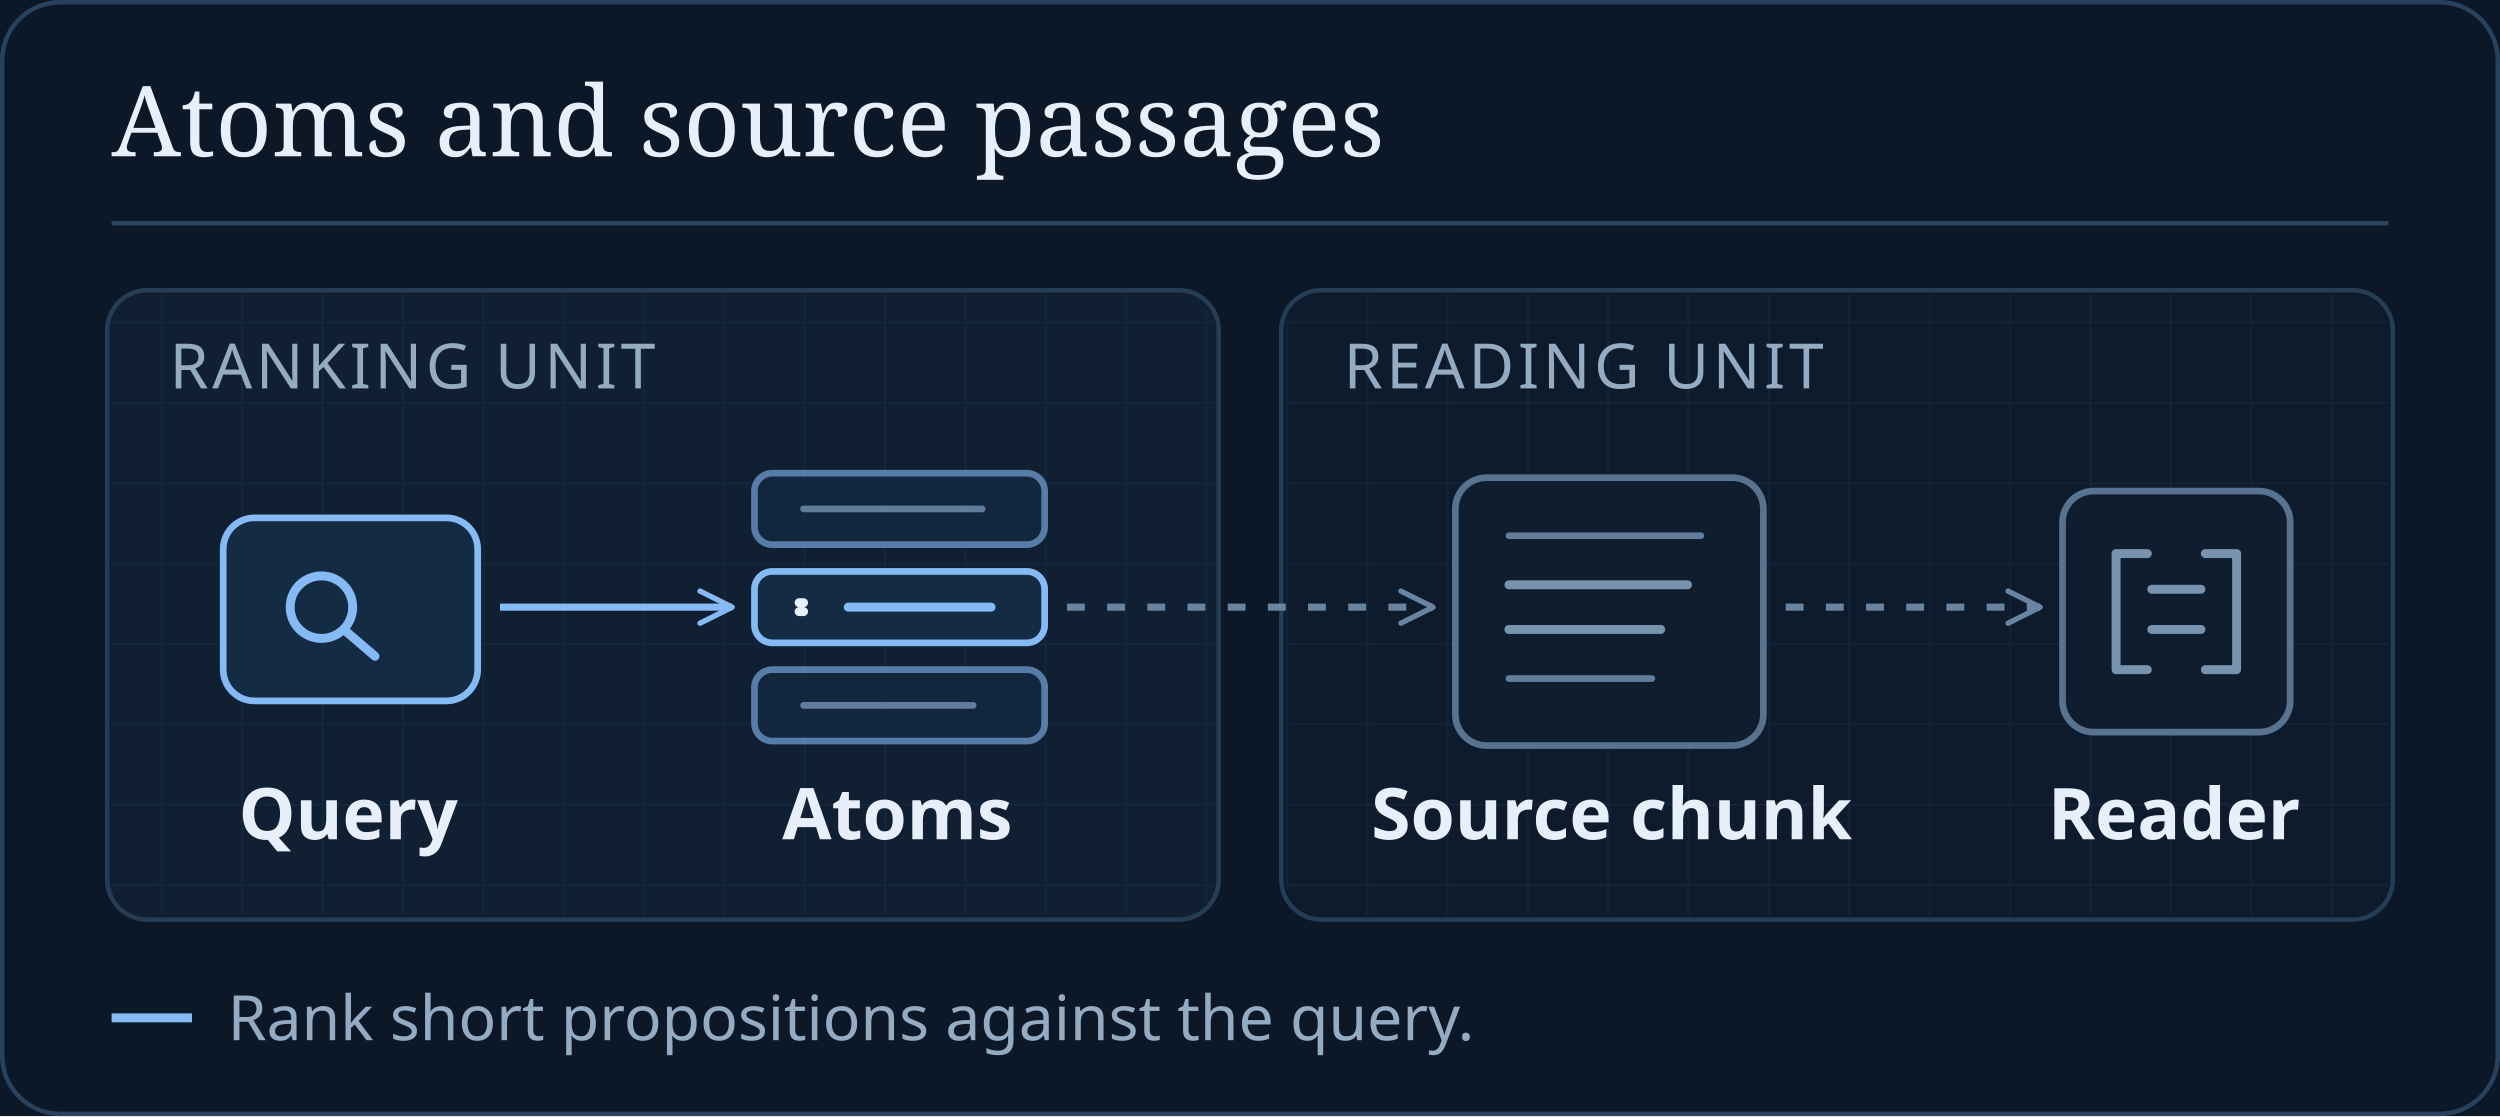
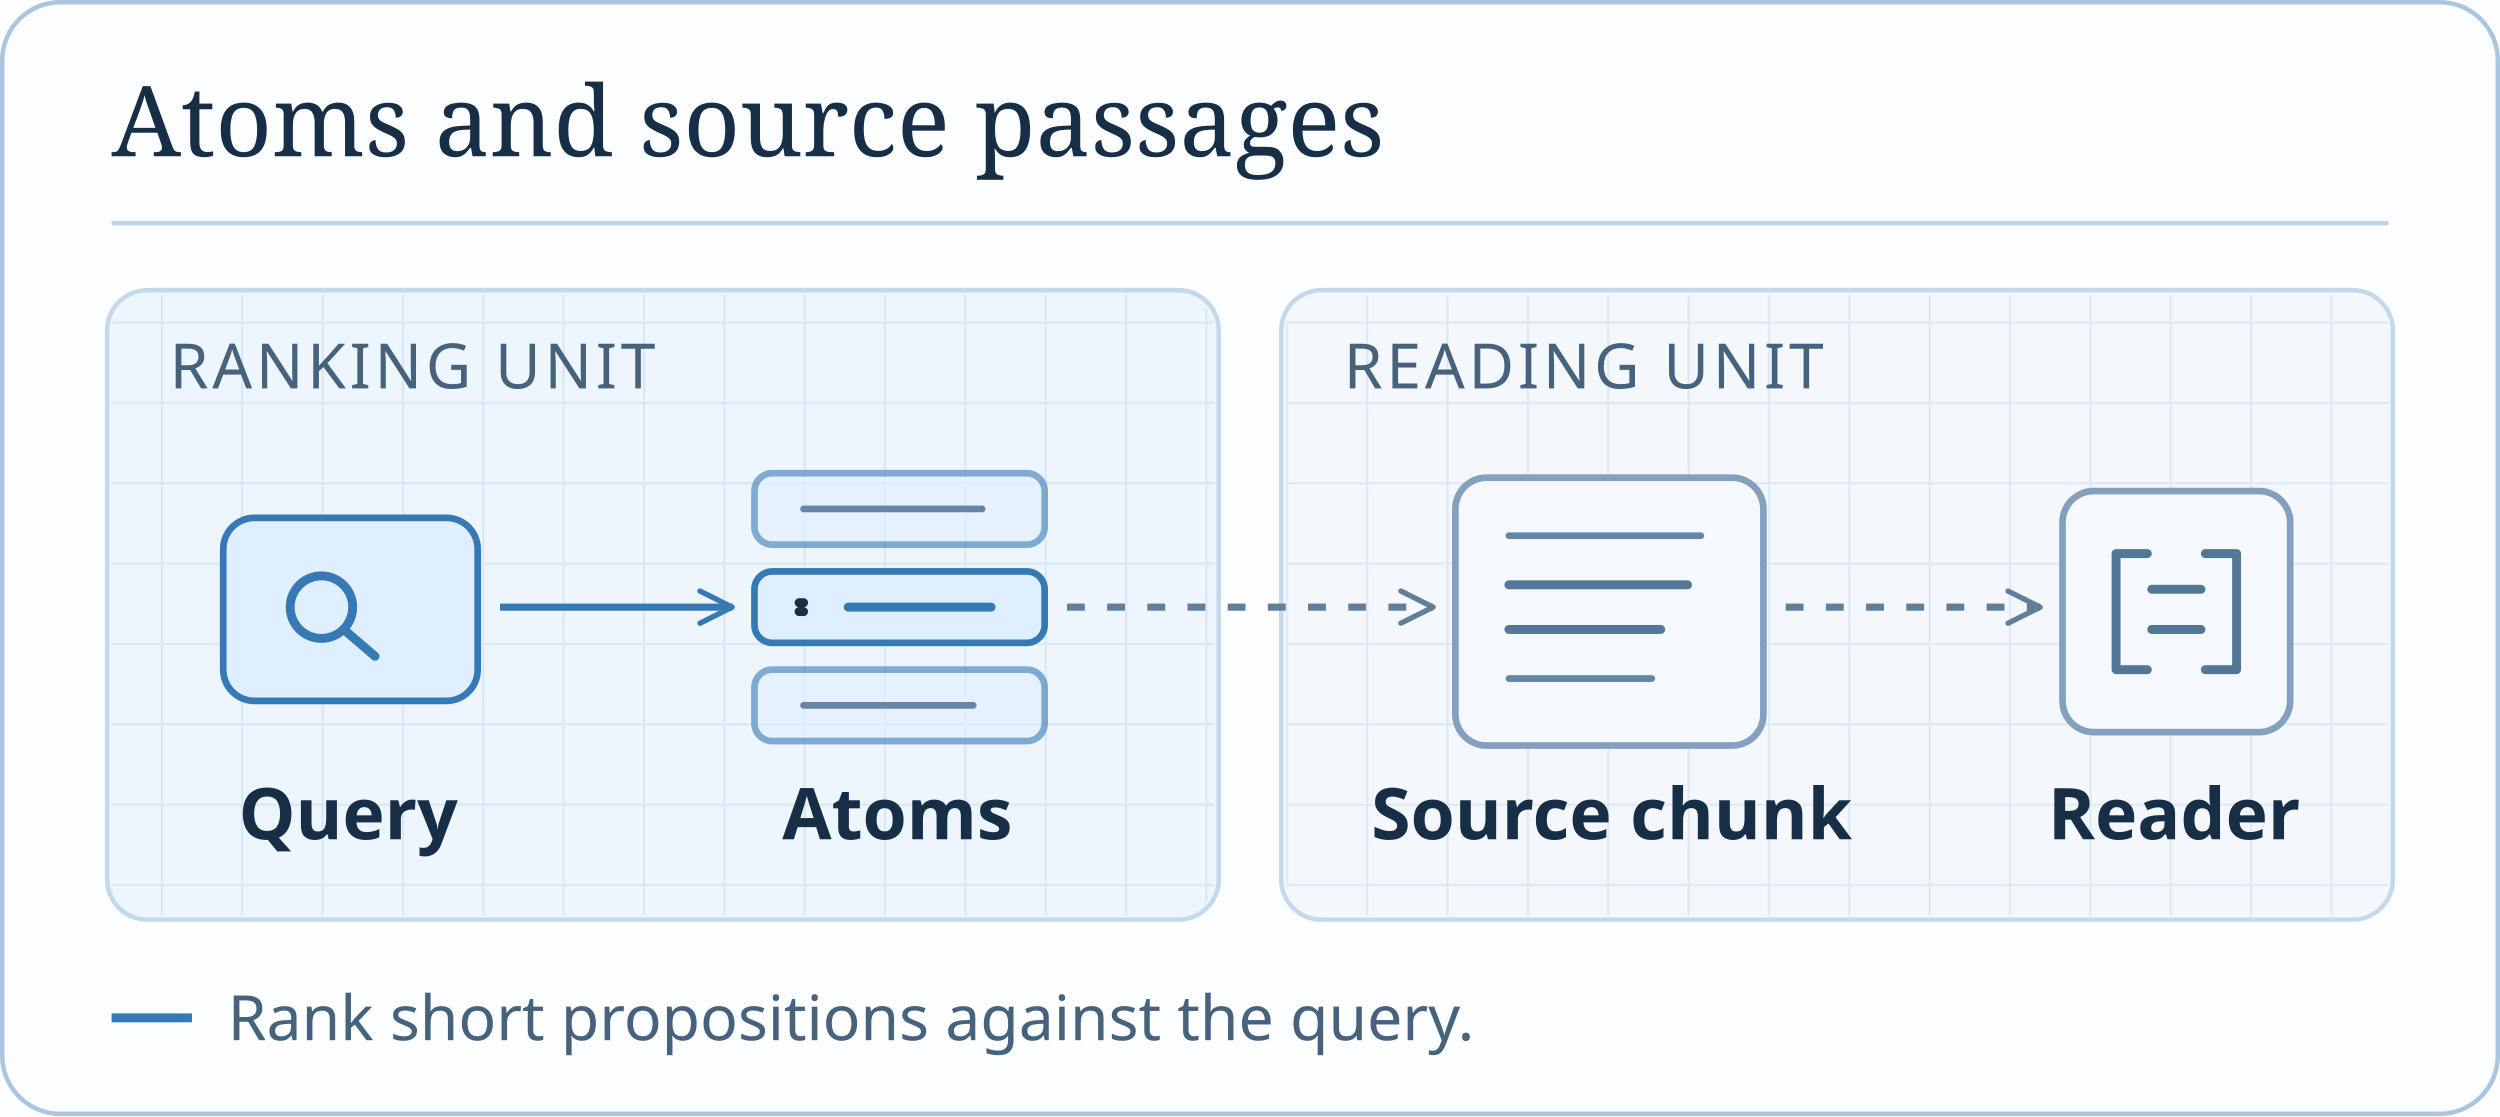
<svg xmlns="http://www.w3.org/2000/svg" viewBox="0 0 560 250" data-active-step="1" role="img" aria-labelledby="atom-title atom-desc">
  <defs>
    <pattern id="atom-grid" width="18" height="18" patternUnits="userSpaceOnUse">
-       <path d="M18 0H0V18" fill="none" stroke="#20354e" stroke-opacity=".33" />
+       <path d="M18 0H0V18" fill="none" stroke="#b8cde4" stroke-opacity=".33" />
    </pattern>
    <marker id="atom-arrow" viewBox="0 0 8 8" refX="7" refY="4" markerWidth="6" markerHeight="6" orient="auto-start-reverse">
      <path d="M1 1l6 3-6 3" fill="none" stroke="context-stroke" stroke-linecap="round" stroke-linejoin="round" />
    </marker>
  </defs>
  <style>
-     text { font-family: system-ui, sans-serif; fill: #e7f0fa; }
+     text { font-family: system-ui, sans-serif; fill: #172e47; }
    .heading { font: 22px Georgia, serif; }
-     .band-label { fill: #95abc2; font-size: 14px; letter-spacing: .06em; }
+     .band-label { fill: #46627c; font-size: 14px; letter-spacing: .06em; }
    .node-label { font-size: 16px; font-weight: 560; }
-     .path-note { fill: #95abc2; font-size: 14px; }
-     .rank-box, .source-box, .reader-box { fill: #101d2e; stroke: #58738f; stroke-width: 1.5; }
-     .rank-ink, .source-ink, .reader-ink { fill: none; stroke: #7893ae; stroke-width: 2; stroke-linecap: round; stroke-linejoin: round; }
-     .rank-line, .trace-line, .read-line { fill: none; stroke: #6984a0; stroke-width: 1.6; marker-end: url(#atom-arrow); }
+     .path-note { fill: #46627c; font-size: 14px; }
+     .rank-box, .source-box, .reader-box { fill: #f5f9fd; stroke: #83a1be; stroke-width: 1.5; }
+     .rank-ink, .source-ink, .reader-ink { fill: none; stroke: #537796; stroke-width: 2; stroke-linecap: round; stroke-linejoin: round; }
+     .rank-line, .trace-line, .read-line { fill: none; stroke: #617f9b; stroke-width: 1.6; marker-end: url(#atom-arrow); }
    .trace-line, .read-line { stroke-dasharray: 4 5; }
    .trace-note, .read-note { display: none; }
-     svg[data-active-step="1"] .rank-box { fill: #142b44; stroke: #85baf5; }
-     svg[data-active-step="1"] .rank-line, svg[data-active-step="1"] .rank-ink { stroke: #85baf5; }
+     svg[data-active-step="1"] .rank-box { fill: #dfefff; stroke: #3679b5; }
+     svg[data-active-step="1"] .rank-line, svg[data-active-step="1"] .rank-ink { stroke: #3679b5; }
    svg[data-active-step="2"] .chosen-atom,
    svg[data-active-step="2"] .source-box,
    svg[data-active-step="3"] .source-box,
-     svg[data-active-step="3"] .reader-box { fill: #15362f; stroke: #79dcc9; }
+     svg[data-active-step="3"] .reader-box { fill: #d8f1e9; stroke: #1c766c; }
    svg[data-active-step="2"] .source-ink, svg[data-active-step="2"] .chosen-ink,
-     svg[data-active-step="3"] .source-ink, svg[data-active-step="3"] .reader-ink { stroke: #79dcc9; }
+     svg[data-active-step="3"] .source-ink, svg[data-active-step="3"] .reader-ink { stroke: #1c766c; }
    svg[data-active-step="2"] .trace-line,
-     svg[data-active-step="3"] .read-line { stroke: #79dcc9; stroke-dasharray: none; }
+     svg[data-active-step="3"] .read-line { stroke: #1c766c; stroke-dasharray: none; }
    svg[data-active-step="2"] .rank-note, svg[data-active-step="3"] .rank-note { display: none; }
    svg[data-active-step="2"] .trace-note, svg[data-active-step="3"] .read-note { display: inline; }
    @media (max-width: 400px) {
      .heading { font-size: 24px; }
      .band-label, .path-note { font-size: 16px; }
      .node-label { font-size: 18px; }
    }
  </style>
-   <rect width="560" height="250" fill="#0c1727" />
-   <rect x=".5" y=".5" width="559" height="249" rx="13" fill="none" stroke="#28425e" />
+   <rect width="560" height="250" fill="#fbfdff" />
+   <rect x=".5" y=".5" width="559" height="249" rx="13" fill="none" stroke="#aac5df" />
  <text class="heading" x="25" y="35">Atoms and source passages</text>
-   <path d="M25 50h510" stroke="#2b4562" />
-   <rect x="24" y="65" width="249" height="141" rx="9" fill="#101f32" stroke="#263d56" />
-   <rect x="287" y="65" width="249" height="141" rx="9" fill="#0e1b2c" stroke="#263d56" />
+   <path d="M25 50h510" stroke="#bdd2e8" />
+   <rect x="24" y="65" width="249" height="141" rx="9" fill="#edf5fd" stroke="#c4d8eb" />
+   <rect x="287" y="65" width="249" height="141" rx="9" fill="#f4f8fc" stroke="#c4d8eb" />
  <path d="M33 66h231a8 8 0 0 1 8 8v123a8 8 0 0 1-8 8H33a8 8 0 0 1-8-8V74a8 8 0 0 1 8-8Zm263 0h231a8 8 0 0 1 8 8v123a8 8 0 0 1-8 8H296a8 8 0 0 1-8-8V74a8 8 0 0 1 8-8Z" fill="url(#atom-grid)" />
  <text class="band-label" x="38" y="87">RANKING UNIT</text>
  <text class="band-label" x="301" y="87">READING UNIT</text>
  <path class="rank-line" d="M112 136h52" />
  <path class="trace-line" d="M239 136h82" />
  <path class="read-line" d="M400 136h57" />
  <rect class="rank-box" x="50" y="116" width="57" height="41" rx="7" />
  <path class="rank-ink" d="M65 136a7 7 0 1 1 14 0 7 7 0 0 1-14 0Zm12 5 7 6" />
  <g>
    <rect class="rank-box" x="169" y="106" width="65" height="16" rx="4" opacity=".6" />
    <rect class="rank-box chosen-atom" x="169" y="128" width="65" height="16" rx="4" />
    <rect class="rank-box" x="169" y="150" width="65" height="16" rx="4" opacity=".6" />
    <path class="rank-ink chosen-ink" d="M190 136h32" />
-     <path d="M179 135h1m-1 2h1" stroke="#e7f0fa" stroke-width="2" stroke-linecap="round" />
-     <path d="M180 114h40m-40 44h38" stroke="#617d9b" stroke-width="1.5" stroke-linecap="round" />
+     <path d="M179 135h1m-1 2h1" stroke="#172e47" stroke-width="2" stroke-linecap="round" />
+     <path d="M180 114h40m-40 44h38" stroke="#6586a4" stroke-width="1.5" stroke-linecap="round" />
  </g>
  <rect class="source-box" x="326" y="107" width="69" height="60" rx="7" />
-   <path d="M338 120h43m-43 32h32" stroke="#617d9b" stroke-linecap="round" stroke-width="1.5" />
+   <path d="M338 120h43m-43 32h32" stroke="#6586a4" stroke-linecap="round" stroke-width="1.5" />
  <path class="source-ink" d="M338 131h40m-40 10h34" />
  <rect class="reader-box" x="462" y="110" width="51" height="54" rx="7" />
  <path class="reader-ink" d="M481 124h-7v26h7m13-26h7v26h-7m-12-18h11m-11 9h11" />
  <g class="node-label" text-anchor="middle">
    <text x="78" y="188">Query</text>
    <text x="201" y="188">Atoms</text>
    <text x="361" y="188">Source chunk</text>
    <text x="487" y="188">Reader</text>
  </g>
-   <path class="rank-note" d="M25 228h18" stroke="#85baf5" stroke-width="2" />
-   <path class="trace-note read-note" d="M25 228h18" stroke="#79dcc9" stroke-width="2" />
+   <path class="rank-note" d="M25 228h18" stroke="#3679b5" stroke-width="2" />
+   <path class="trace-note read-note" d="M25 228h18" stroke="#1c766c" stroke-width="2" />
  <text class="path-note rank-note" x="51" y="233">Rank short propositions against the query.</text>
  <text class="path-note trace-note" x="51" y="233">Follow the selected atom’s stored source link.</text>
  <text class="path-note read-note" x="51" y="233">Send original passage context to the reader.</text>
</svg>
